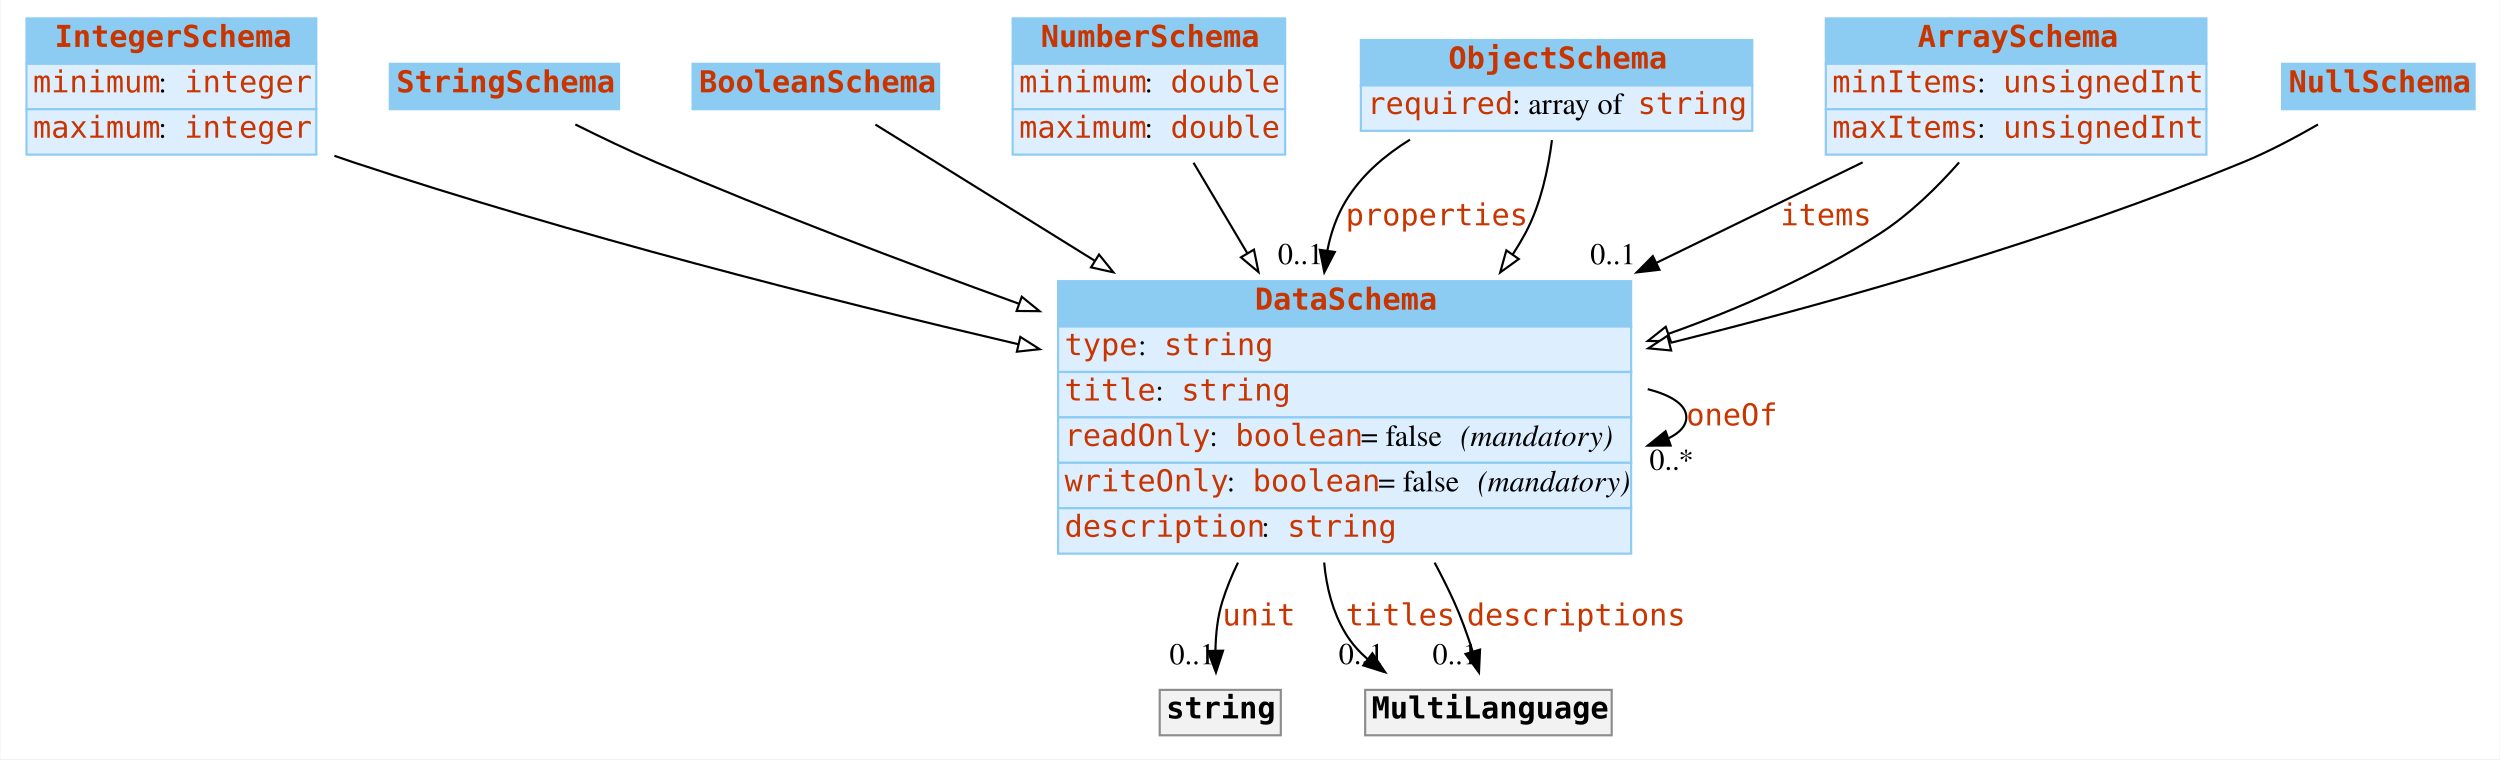
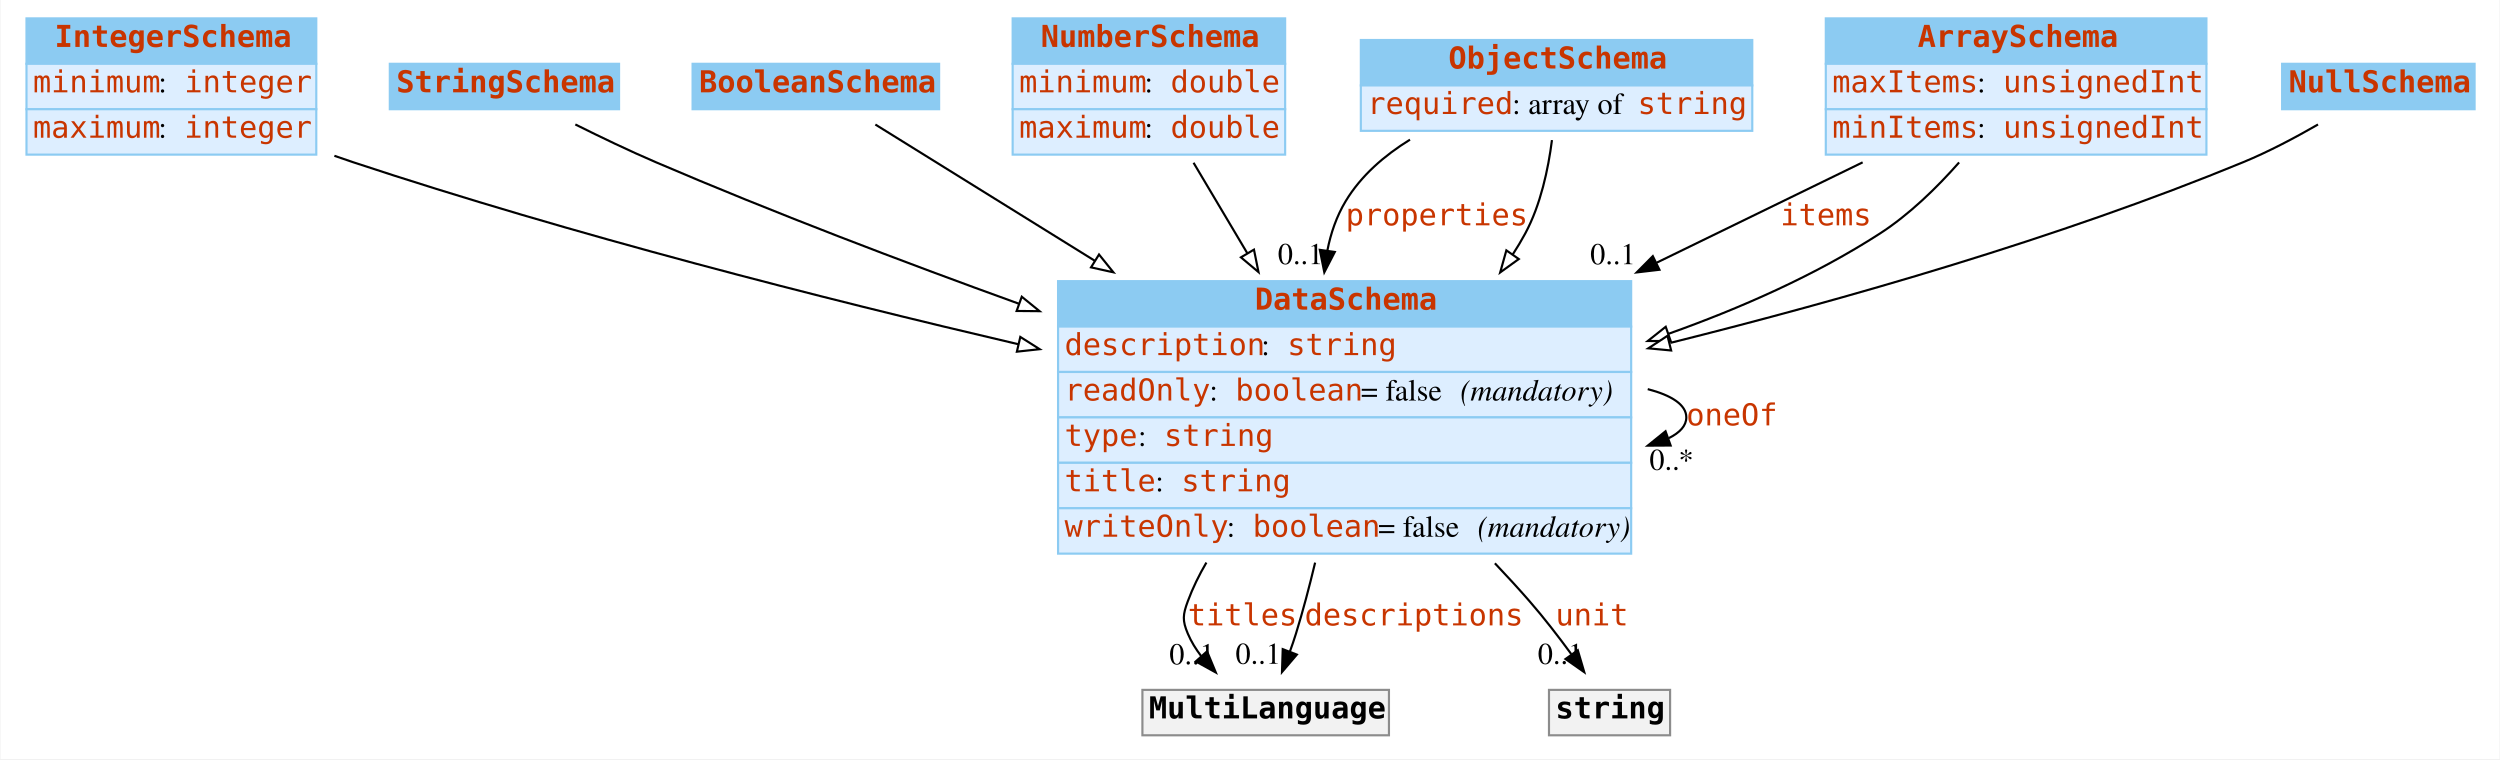
<svg xmlns="http://www.w3.org/2000/svg" width="1156pt" height="351pt" viewBox="0.00 0.00 1155.50 351.00">
  <g id="graph0" class="graph" transform="scale(1 1) rotate(0) translate(4 347)">
    <polygon fill="white" stroke="none" points="-4,4 -4,-347 1151.5,-347 1151.5,4 -4,4" />
    <g id="node1" class="node">
      <polygon fill="#8ccbf2" stroke="none" points="8,-317.5 8,-338.5 142,-338.5 142,-317.5 8,-317.5" />
      <polygon fill="none" stroke="#8ccbf2" points="8,-317.5 8,-338.5 142,-338.5 142,-317.5 8,-317.5" />
      <text text-anchor="start" x="21" y="-325.3" font-family="mono" font-weight="bold" font-size="14.00" fill="#c83500">IntegerSchema</text>
      <polygon fill="#ddeeff" stroke="none" points="8,-296.5 8,-317.5 142,-317.5 142,-296.5 8,-296.5" />
      <polygon fill="none" stroke="#8ccbf2" points="8,-296.5 8,-317.5 142,-317.5 142,-296.5 8,-296.5" />
      <text text-anchor="start" x="11" y="-304.3" font-family="mono" font-size="14.00" fill="#c83500">minimum</text>
      <text text-anchor="start" x="69" y="-304.3" font-family="Times,serif" font-size="14.00"> : </text>
      <text text-anchor="start" x="81" y="-304.3" font-family="mono" font-size="14.00" fill="#c83500">integer</text>
      <polygon fill="#ddeeff" stroke="none" points="8,-275.5 8,-296.5 142,-296.5 142,-275.5 8,-275.5" />
      <polygon fill="none" stroke="#8ccbf2" points="8,-275.5 8,-296.5 142,-296.5 142,-275.5 8,-275.5" />
      <text text-anchor="start" x="11" y="-283.3" font-family="mono" font-size="14.00" fill="#c83500">maximum</text>
      <text text-anchor="start" x="69" y="-283.3" font-family="Times,serif" font-size="14.00"> : </text>
      <text text-anchor="start" x="81" y="-283.3" font-family="mono" font-size="14.00" fill="#c83500">integer</text>
    </g>
    <g id="node8" class="node">
      <polygon fill="#8ccbf2" stroke="none" points="485,-196 485,-217 750,-217 750,-196 485,-196" />
      <polygon fill="none" stroke="#8ccbf2" points="485,-196 485,-217 750,-217 750,-196 485,-196" />
      <text text-anchor="start" x="576" y="-203.8" font-family="mono" font-weight="bold" font-size="14.00" fill="#c83500">DataSchema</text>
      <polygon fill="#ddeeff" stroke="none" points="485,-175 485,-196 750,-196 750,-175 485,-175" />
      <polygon fill="none" stroke="#8ccbf2" points="485,-175 485,-196 750,-196 750,-175 485,-175" />
-       <text text-anchor="start" x="488" y="-182.8" font-family="mono" font-size="14.00" fill="#c83500">type</text>
-       <text text-anchor="start" x="522" y="-182.8" font-family="Times,serif" font-size="14.00"> : </text>
-       <text text-anchor="start" x="534" y="-182.8" font-family="mono" font-size="14.00" fill="#c83500">string</text>
+       <text text-anchor="start" x="488" y="-182.8" font-family="mono" font-size="14.00" fill="#c83500">description</text>
+       <text text-anchor="start" x="579" y="-182.8" font-family="Times,serif" font-size="14.00"> : </text>
+       <text text-anchor="start" x="591" y="-182.8" font-family="mono" font-size="14.00" fill="#c83500">string</text>
      <polygon fill="#ddeeff" stroke="none" points="485,-154 485,-175 750,-175 750,-154 485,-154" />
      <polygon fill="none" stroke="#8ccbf2" points="485,-154 485,-175 750,-175 750,-154 485,-154" />
-       <text text-anchor="start" x="488" y="-161.8" font-family="mono" font-size="14.00" fill="#c83500">title</text>
-       <text text-anchor="start" x="530" y="-161.8" font-family="Times,serif" font-size="14.00"> : </text>
-       <text text-anchor="start" x="542" y="-161.8" font-family="mono" font-size="14.00" fill="#c83500">string</text>
+       <text text-anchor="start" x="488" y="-161.8" font-family="mono" font-size="14.00" fill="#c83500">readOnly</text>
+       <text text-anchor="start" x="555" y="-161.8" font-family="Times,serif" font-size="14.00"> : </text>
+       <text text-anchor="start" x="567" y="-161.8" font-family="mono" font-size="14.00" fill="#c83500">boolean</text>
+       <text text-anchor="start" x="625" y="-161.8" font-family="Times,serif" font-size="14.00"> = false </text>
+       <text text-anchor="start" x="671" y="-161.8" font-family="Times,serif" font-style="italic" font-size="14.00">(mandatory)</text>
      <polygon fill="#ddeeff" stroke="none" points="485,-133 485,-154 750,-154 750,-133 485,-133" />
      <polygon fill="none" stroke="#8ccbf2" points="485,-133 485,-154 750,-154 750,-133 485,-133" />
-       <text text-anchor="start" x="488" y="-140.8" font-family="mono" font-size="14.00" fill="#c83500">readOnly</text>
-       <text text-anchor="start" x="555" y="-140.8" font-family="Times,serif" font-size="14.00"> : </text>
-       <text text-anchor="start" x="567" y="-140.8" font-family="mono" font-size="14.00" fill="#c83500">boolean</text>
-       <text text-anchor="start" x="625" y="-140.8" font-family="Times,serif" font-size="14.00"> = false </text>
-       <text text-anchor="start" x="671" y="-140.8" font-family="Times,serif" font-style="italic" font-size="14.00">(mandatory)</text>
+       <text text-anchor="start" x="488" y="-140.8" font-family="mono" font-size="14.00" fill="#c83500">type</text>
+       <text text-anchor="start" x="522" y="-140.8" font-family="Times,serif" font-size="14.00"> : </text>
+       <text text-anchor="start" x="534" y="-140.8" font-family="mono" font-size="14.00" fill="#c83500">string</text>
      <polygon fill="#ddeeff" stroke="none" points="485,-112 485,-133 750,-133 750,-112 485,-112" />
      <polygon fill="none" stroke="#8ccbf2" points="485,-112 485,-133 750,-133 750,-112 485,-112" />
-       <text text-anchor="start" x="488" y="-119.8" font-family="mono" font-size="14.00" fill="#c83500">writeOnly</text>
-       <text text-anchor="start" x="563" y="-119.8" font-family="Times,serif" font-size="14.00"> : </text>
-       <text text-anchor="start" x="575" y="-119.8" font-family="mono" font-size="14.00" fill="#c83500">boolean</text>
-       <text text-anchor="start" x="633" y="-119.8" font-family="Times,serif" font-size="14.00"> = false </text>
-       <text text-anchor="start" x="679" y="-119.8" font-family="Times,serif" font-style="italic" font-size="14.00">(mandatory)</text>
+       <text text-anchor="start" x="488" y="-119.8" font-family="mono" font-size="14.00" fill="#c83500">title</text>
+       <text text-anchor="start" x="530" y="-119.8" font-family="Times,serif" font-size="14.00"> : </text>
+       <text text-anchor="start" x="542" y="-119.8" font-family="mono" font-size="14.00" fill="#c83500">string</text>
      <polygon fill="#ddeeff" stroke="none" points="485,-91 485,-112 750,-112 750,-91 485,-91" />
      <polygon fill="none" stroke="#8ccbf2" points="485,-91 485,-112 750,-112 750,-91 485,-91" />
-       <text text-anchor="start" x="488" y="-98.8" font-family="mono" font-size="14.00" fill="#c83500">description</text>
-       <text text-anchor="start" x="579" y="-98.8" font-family="Times,serif" font-size="14.00"> : </text>
-       <text text-anchor="start" x="591" y="-98.8" font-family="mono" font-size="14.00" fill="#c83500">string</text>
+       <text text-anchor="start" x="488" y="-98.8" font-family="mono" font-size="14.00" fill="#c83500">writeOnly</text>
+       <text text-anchor="start" x="563" y="-98.8" font-family="Times,serif" font-size="14.00"> : </text>
+       <text text-anchor="start" x="575" y="-98.8" font-family="mono" font-size="14.00" fill="#c83500">boolean</text>
+       <text text-anchor="start" x="633" y="-98.8" font-family="Times,serif" font-size="14.00"> = false </text>
+       <text text-anchor="start" x="679" y="-98.8" font-family="Times,serif" font-style="italic" font-size="14.00">(mandatory)</text>
    </g>
-     <g id="edge8" class="edge">
+     <g id="edge10" class="edge">
      <path fill="none" stroke="black" d="M150.369,-274.964C153.272,-273.934 156.157,-272.942 159,-272 260.191,-238.477 376.605,-208.851 466.743,-187.798" />
      <polygon fill="white" stroke="black" points="467.543,-191.206 476.49,-185.531 465.957,-184.388 467.543,-191.206" />
    </g>
    <g id="node2" class="node">
      <polygon fill="#8ccbf2" stroke="none" points="176,-296.5 176,-317.5 282,-317.5 282,-296.5 176,-296.5" />
      <polygon fill="none" stroke="#8ccbf2" points="176,-296.5 176,-317.5 282,-317.5 282,-296.5 176,-296.5" />
      <text text-anchor="start" x="179" y="-304.3" font-family="mono" font-weight="bold" font-size="14.00" fill="#c83500">StringSchema</text>
    </g>
    <g id="edge13" class="edge">
      <path fill="none" stroke="black" d="M261.782,-289.455C273.412,-283.645 286.673,-277.288 299,-272 353.06,-248.809 413.406,-225.884 466.88,-206.556" />
      <polygon fill="white" stroke="black" points="468.213,-209.796 476.435,-203.114 465.84,-203.21 468.213,-209.796" />
    </g>
    <g id="node3" class="node">
      <polygon fill="#8ccbf2" stroke="none" points="316,-296.5 316,-317.5 430,-317.5 430,-296.5 316,-296.5" />
      <polygon fill="none" stroke="#8ccbf2" points="316,-296.5 316,-317.5 430,-317.5 430,-296.5 316,-296.5" />
      <text text-anchor="start" x="319" y="-304.3" font-family="mono" font-weight="bold" font-size="14.00" fill="#c83500">BooleanSchema</text>
    </g>
    <g id="edge11" class="edge">
      <path fill="none" stroke="black" d="M400.516,-289.416C425.544,-273.876 464.241,-249.848 502.035,-226.382" />
      <polygon fill="white" stroke="black" points="503.939,-229.32 510.588,-221.071 500.246,-223.373 503.939,-229.32" />
    </g>
    <g id="node4" class="node">
      <polygon fill="#8ccbf2" stroke="none" points="464,-317.5 464,-338.5 590,-338.5 590,-317.5 464,-317.5" />
      <polygon fill="none" stroke="#8ccbf2" points="464,-317.5 464,-338.5 590,-338.5 590,-317.5 464,-317.5" />
      <text text-anchor="start" x="477" y="-325.3" font-family="mono" font-weight="bold" font-size="14.00" fill="#c83500">NumberSchema</text>
      <polygon fill="#ddeeff" stroke="none" points="464,-296.5 464,-317.5 590,-317.5 590,-296.5 464,-296.5" />
      <polygon fill="none" stroke="#8ccbf2" points="464,-296.5 464,-317.5 590,-317.5 590,-296.5 464,-296.5" />
      <text text-anchor="start" x="467" y="-304.3" font-family="mono" font-size="14.00" fill="#c83500">minimum</text>
      <text text-anchor="start" x="525" y="-304.3" font-family="Times,serif" font-size="14.00"> : </text>
      <text text-anchor="start" x="537" y="-304.3" font-family="mono" font-size="14.00" fill="#c83500">double</text>
      <polygon fill="#ddeeff" stroke="none" points="464,-275.5 464,-296.5 590,-296.5 590,-275.5 464,-275.5" />
      <polygon fill="none" stroke="#8ccbf2" points="464,-275.5 464,-296.5 590,-296.5 590,-275.5 464,-275.5" />
      <text text-anchor="start" x="467" y="-283.3" font-family="mono" font-size="14.00" fill="#c83500">maximum</text>
      <text text-anchor="start" x="525" y="-283.3" font-family="Times,serif" font-size="14.00"> : </text>
      <text text-anchor="start" x="537" y="-283.3" font-family="mono" font-size="14.00" fill="#c83500">double</text>
    </g>
-     <g id="edge7" class="edge">
+     <g id="edge8" class="edge">
      <path fill="none" stroke="black" d="M547.648,-271.743C555.11,-259.182 563.85,-244.47 572.562,-229.804" />
      <polygon fill="white" stroke="black" points="575.58,-231.577 577.678,-221.192 569.562,-228.002 575.58,-231.577" />
    </g>
    <g id="node5" class="node">
      <polygon fill="#8ccbf2" stroke="none" points="625,-307.5 625,-328.5 806,-328.5 806,-307.5 625,-307.5" />
      <polygon fill="none" stroke="#8ccbf2" points="625,-307.5 625,-328.5 806,-328.5 806,-307.5 625,-307.5" />
      <text text-anchor="start" x="665.5" y="-315.3" font-family="mono" font-weight="bold" font-size="14.00" fill="#c83500">ObjectSchema</text>
      <polygon fill="#ddeeff" stroke="none" points="625,-286.5 625,-307.5 806,-307.5 806,-286.5 625,-286.5" />
      <polygon fill="none" stroke="#8ccbf2" points="625,-286.5 625,-307.5 806,-307.5 806,-286.5 625,-286.5" />
      <text text-anchor="start" x="628" y="-294.3" font-family="mono" font-size="14.00" fill="#c83500">required</text>
      <text text-anchor="start" x="695" y="-294.3" font-family="Times,serif" font-size="14.00"> : array of </text>
      <text text-anchor="start" x="753" y="-294.3" font-family="mono" font-size="14.00" fill="#c83500">string</text>
    </g>
    <g id="edge1" class="edge">
      <path fill="none" stroke="black" d="M647.732,-282.423C635.903,-275.127 625.117,-265.808 618,-254 613.774,-246.988 611.086,-239.158 609.509,-231.057" />
      <polygon fill="black" stroke="black" points="612.965,-230.495 608.11,-221.078 606.033,-231.467 612.965,-230.495" />
      <text text-anchor="start" x="618" y="-242.8" font-family="mono" font-size="14.00" fill="#c83500">properties</text>
      <text text-anchor="middle" x="597.11" y="-224.878" font-family="Times,serif" font-size="14.00">0..1</text>
    </g>
-     <g id="edge10" class="edge">
+     <g id="edge7" class="edge">
      <path fill="none" stroke="black" d="M713.377,-282.225C711.666,-268.829 708.163,-252.27 701,-239 699.231,-235.722 697.293,-232.488 695.219,-229.309" />
      <polygon fill="white" stroke="black" points="698.03,-227.221 689.434,-221.027 692.291,-231.23 698.03,-227.221" />
    </g>
    <g id="node6" class="node">
      <polygon fill="#8ccbf2" stroke="none" points="840,-317.5 840,-338.5 1016,-338.5 1016,-317.5 840,-317.5" />
      <polygon fill="none" stroke="#8ccbf2" points="840,-317.5 840,-338.5 1016,-338.5 1016,-317.5 840,-317.5" />
      <text text-anchor="start" x="882.5" y="-325.3" font-family="mono" font-weight="bold" font-size="14.00" fill="#c83500">ArraySchema</text>
      <polygon fill="#ddeeff" stroke="none" points="840,-296.5 840,-317.5 1016,-317.5 1016,-296.5 840,-296.5" />
      <polygon fill="none" stroke="#8ccbf2" points="840,-296.5 840,-317.5 1016,-317.5 1016,-296.5 840,-296.5" />
-       <text text-anchor="start" x="843" y="-304.3" font-family="mono" font-size="14.00" fill="#c83500">minItems</text>
+       <text text-anchor="start" x="843" y="-304.3" font-family="mono" font-size="14.00" fill="#c83500">maxItems</text>
      <text text-anchor="start" x="910" y="-304.3" font-family="Times,serif" font-size="14.00"> : </text>
      <text text-anchor="start" x="922" y="-304.3" font-family="mono" font-size="14.00" fill="#c83500">unsignedInt</text>
      <polygon fill="#ddeeff" stroke="none" points="840,-275.5 840,-296.5 1016,-296.5 1016,-275.5 840,-275.5" />
      <polygon fill="none" stroke="#8ccbf2" points="840,-275.5 840,-296.5 1016,-296.5 1016,-275.5 840,-275.5" />
-       <text text-anchor="start" x="843" y="-283.3" font-family="mono" font-size="14.00" fill="#c83500">maxItems</text>
+       <text text-anchor="start" x="843" y="-283.3" font-family="mono" font-size="14.00" fill="#c83500">minItems</text>
      <text text-anchor="start" x="910" y="-283.3" font-family="Times,serif" font-size="14.00"> : </text>
      <text text-anchor="start" x="922" y="-283.3" font-family="mono" font-size="14.00" fill="#c83500">unsignedInt</text>
    </g>
    <g id="edge2" class="edge">
      <path fill="none" stroke="black" d="M857.04,-271.933C828.691,-258.123 794.956,-241.689 761.866,-225.57" />
      <polygon fill="black" stroke="black" points="763.078,-222.267 752.555,-221.034 760.012,-228.56 763.078,-222.267" />
      <text text-anchor="start" x="819" y="-242.8" font-family="mono" font-size="14.00" fill="#c83500">items</text>
      <text text-anchor="middle" x="741.555" y="-224.834" font-family="Times,serif" font-size="14.00">0..1</text>
    </g>
    <g id="edge9" class="edge">
      <path fill="none" stroke="black" d="M901.641,-271.886C891.278,-260.14 878.602,-247.781 865,-239 835.327,-219.845 800.821,-204.58 767.15,-192.607" />
      <polygon fill="white" stroke="black" points="768.275,-189.293 757.68,-189.317 765.978,-195.905 768.275,-189.293" />
    </g>
    <g id="node7" class="node">
      <polygon fill="#8ccbf2" stroke="none" points="1051,-296.5 1051,-317.5 1140,-317.5 1140,-296.5 1051,-296.5" />
      <polygon fill="none" stroke="#8ccbf2" points="1051,-296.5 1051,-317.5 1140,-317.5 1140,-296.5 1051,-296.5" />
      <text text-anchor="start" x="1054" y="-304.3" font-family="mono" font-weight="bold" font-size="14.00" fill="#c83500">NullSchema</text>
    </g>
    <g id="edge12" class="edge">
      <path fill="none" stroke="black" d="M1067.6,-289.442C1057.06,-283.364 1044.73,-276.835 1033,-272 947.691,-236.836 848.334,-208.455 768.118,-188.455" />
      <polygon fill="white" stroke="black" points="768.481,-184.939 757.933,-185.935 766.799,-191.734 768.481,-184.939" />
    </g>
-     <g id="edge6" class="edge">
+     <g id="edge5" class="edge">
      <path fill="none" stroke="black" d="M757.658,-167.071C768.688,-164.197 775.5,-159.84 775.5,-154 775.5,-150.168 772.566,-146.974 767.432,-144.419" />
      <polygon fill="black" stroke="black" points="768.253,-140.995 757.658,-140.929 765.899,-147.588 768.253,-140.995" />
      <text text-anchor="start" x="775.5" y="-150.3" font-family="mono" font-size="14.00" fill="#c83500">oneOf</text>
      <text text-anchor="middle" x="768.658" y="-129.729" font-family="Times,serif" font-size="14.00">0..*</text>
    </g>
    <g id="node9" class="node">
-       <polygon fill="#f2f2f2" stroke="none" points="532,-7 532,-28 588,-28 588,-7 532,-7" />
-       <polygon fill="none" stroke="#8c8c8c" points="532,-7 532,-28 588,-28 588,-7 532,-7" />
-       <text text-anchor="start" x="535" y="-14.8" font-family="mono" font-weight="bold" font-size="14.00">string</text>
+       <polygon fill="#f2f2f2" stroke="none" points="524,-7 524,-28 638,-28 638,-7 524,-7" />
+       <polygon fill="none" stroke="#8c8c8c" points="524,-7 524,-28 638,-28 638,-7 524,-7" />
+       <text text-anchor="start" x="527" y="-14.8" font-family="mono" font-weight="bold" font-size="14.00">MultiLanguage</text>
    </g>
    <g id="edge3" class="edge">
-       <path fill="none" stroke="black" d="M568.195,-86.855C565.354,-81.009 562.889,-75.02 561,-69 558.739,-61.793 557.899,-53.709 557.776,-46.178" />
-       <polygon fill="black" stroke="black" points="561.278,-46.124 558.005,-36.047 554.28,-45.965 561.278,-46.124" />
-       <text text-anchor="start" x="561" y="-57.8" font-family="mono" font-size="14.00" fill="#c83500">unit</text>
-       <text text-anchor="middle" x="547.005" y="-39.847" font-family="Times,serif" font-size="14.00">0..1</text>
+       <path fill="none" stroke="black" d="M553.584,-86.87C550.2,-81.105 547.266,-75.125 545,-69 542.687,-62.747 542.405,-60.141 545,-54 546.558,-50.311 548.717,-46.819 551.209,-43.573" />
+       <polygon fill="black" stroke="black" points="553.892,-45.823 557.943,-36.034 548.671,-41.16 553.892,-45.823" />
+       <text text-anchor="start" x="545" y="-57.8" font-family="mono" font-size="14.00" fill="#c83500">titles</text>
+       <text text-anchor="middle" x="546.943" y="-39.834" font-family="Times,serif" font-size="14.00">0..1</text>
+     </g>
+     <g id="edge6" class="edge">
+       <path fill="none" stroke="black" d="M603.86,-86.842C601.221,-75.795 598.248,-64.514 595,-54 594.149,-51.245 593.176,-48.401 592.149,-45.581" />
+       <polygon fill="black" stroke="black" points="595.411,-44.314 588.542,-36.247 588.882,-46.837 595.411,-44.314" />
+       <text text-anchor="start" x="599" y="-57.8" font-family="mono" font-size="14.00" fill="#c83500">descriptions</text>
+       <text text-anchor="middle" x="577.542" y="-40.047" font-family="Times,serif" font-size="14.00">0..1</text>
    </g>
    <g id="node10" class="node">
-       <polygon fill="#f2f2f2" stroke="none" points="627,-7 627,-28 741,-28 741,-7 627,-7" />
-       <polygon fill="none" stroke="#8c8c8c" points="627,-7 627,-28 741,-28 741,-7 627,-7" />
-       <text text-anchor="start" x="630" y="-14.8" font-family="mono" font-weight="bold" font-size="14.00">MultiLanguage</text>
+       <polygon fill="#f2f2f2" stroke="none" points="712,-7 712,-28 768,-28 768,-7 712,-7" />
+       <polygon fill="none" stroke="#8c8c8c" points="712,-7 712,-28 768,-28 768,-7 712,-7" />
+       <text text-anchor="start" x="715" y="-14.8" font-family="mono" font-weight="bold" font-size="14.00">string</text>
    </g>
    <g id="edge4" class="edge">
-       <path fill="none" stroke="black" d="M608.041,-86.881C609.092,-75.308 612.014,-63.838 618,-54 620.712,-49.544 624.2,-45.624 628.155,-42.182" />
-       <polygon fill="black" stroke="black" points="630.333,-44.923 636.252,-36.136 626.145,-39.315 630.333,-44.923" />
-       <text text-anchor="start" x="618" y="-57.8" font-family="mono" font-size="14.00" fill="#c83500">titles</text>
-       <text text-anchor="middle" x="625.252" y="-39.936" font-family="Times,serif" font-size="14.00">0..1</text>
-     </g>
-     <g id="edge5" class="edge">
-       <path fill="none" stroke="black" d="M659.113,-86.837C662.297,-80.898 665.311,-74.899 668,-69 671.364,-61.619 674.323,-53.327 676.752,-45.649" />
-       <polygon fill="black" stroke="black" points="680.114,-46.622 679.629,-36.038 673.408,-44.615 680.114,-46.622" />
-       <text text-anchor="start" x="674" y="-57.8" font-family="mono" font-size="14.00" fill="#c83500">descriptions</text>
-       <text text-anchor="middle" x="668.629" y="-39.839" font-family="Times,serif" font-size="14.00">0..1</text>
+       <path fill="none" stroke="black" d="M686.987,-86.535C692.52,-80.713 697.925,-74.82 703,-69 709.671,-61.349 716.432,-52.576 722.317,-44.535" />
+       <polygon fill="black" stroke="black" points="725.322,-46.35 728.313,-36.186 719.637,-42.267 725.322,-46.35" />
+       <text text-anchor="start" x="715" y="-57.8" font-family="mono" font-size="14.00" fill="#c83500">unit</text>
+       <text text-anchor="middle" x="717.313" y="-39.986" font-family="Times,serif" font-size="14.00">0..1</text>
    </g>
  </g>
</svg>
